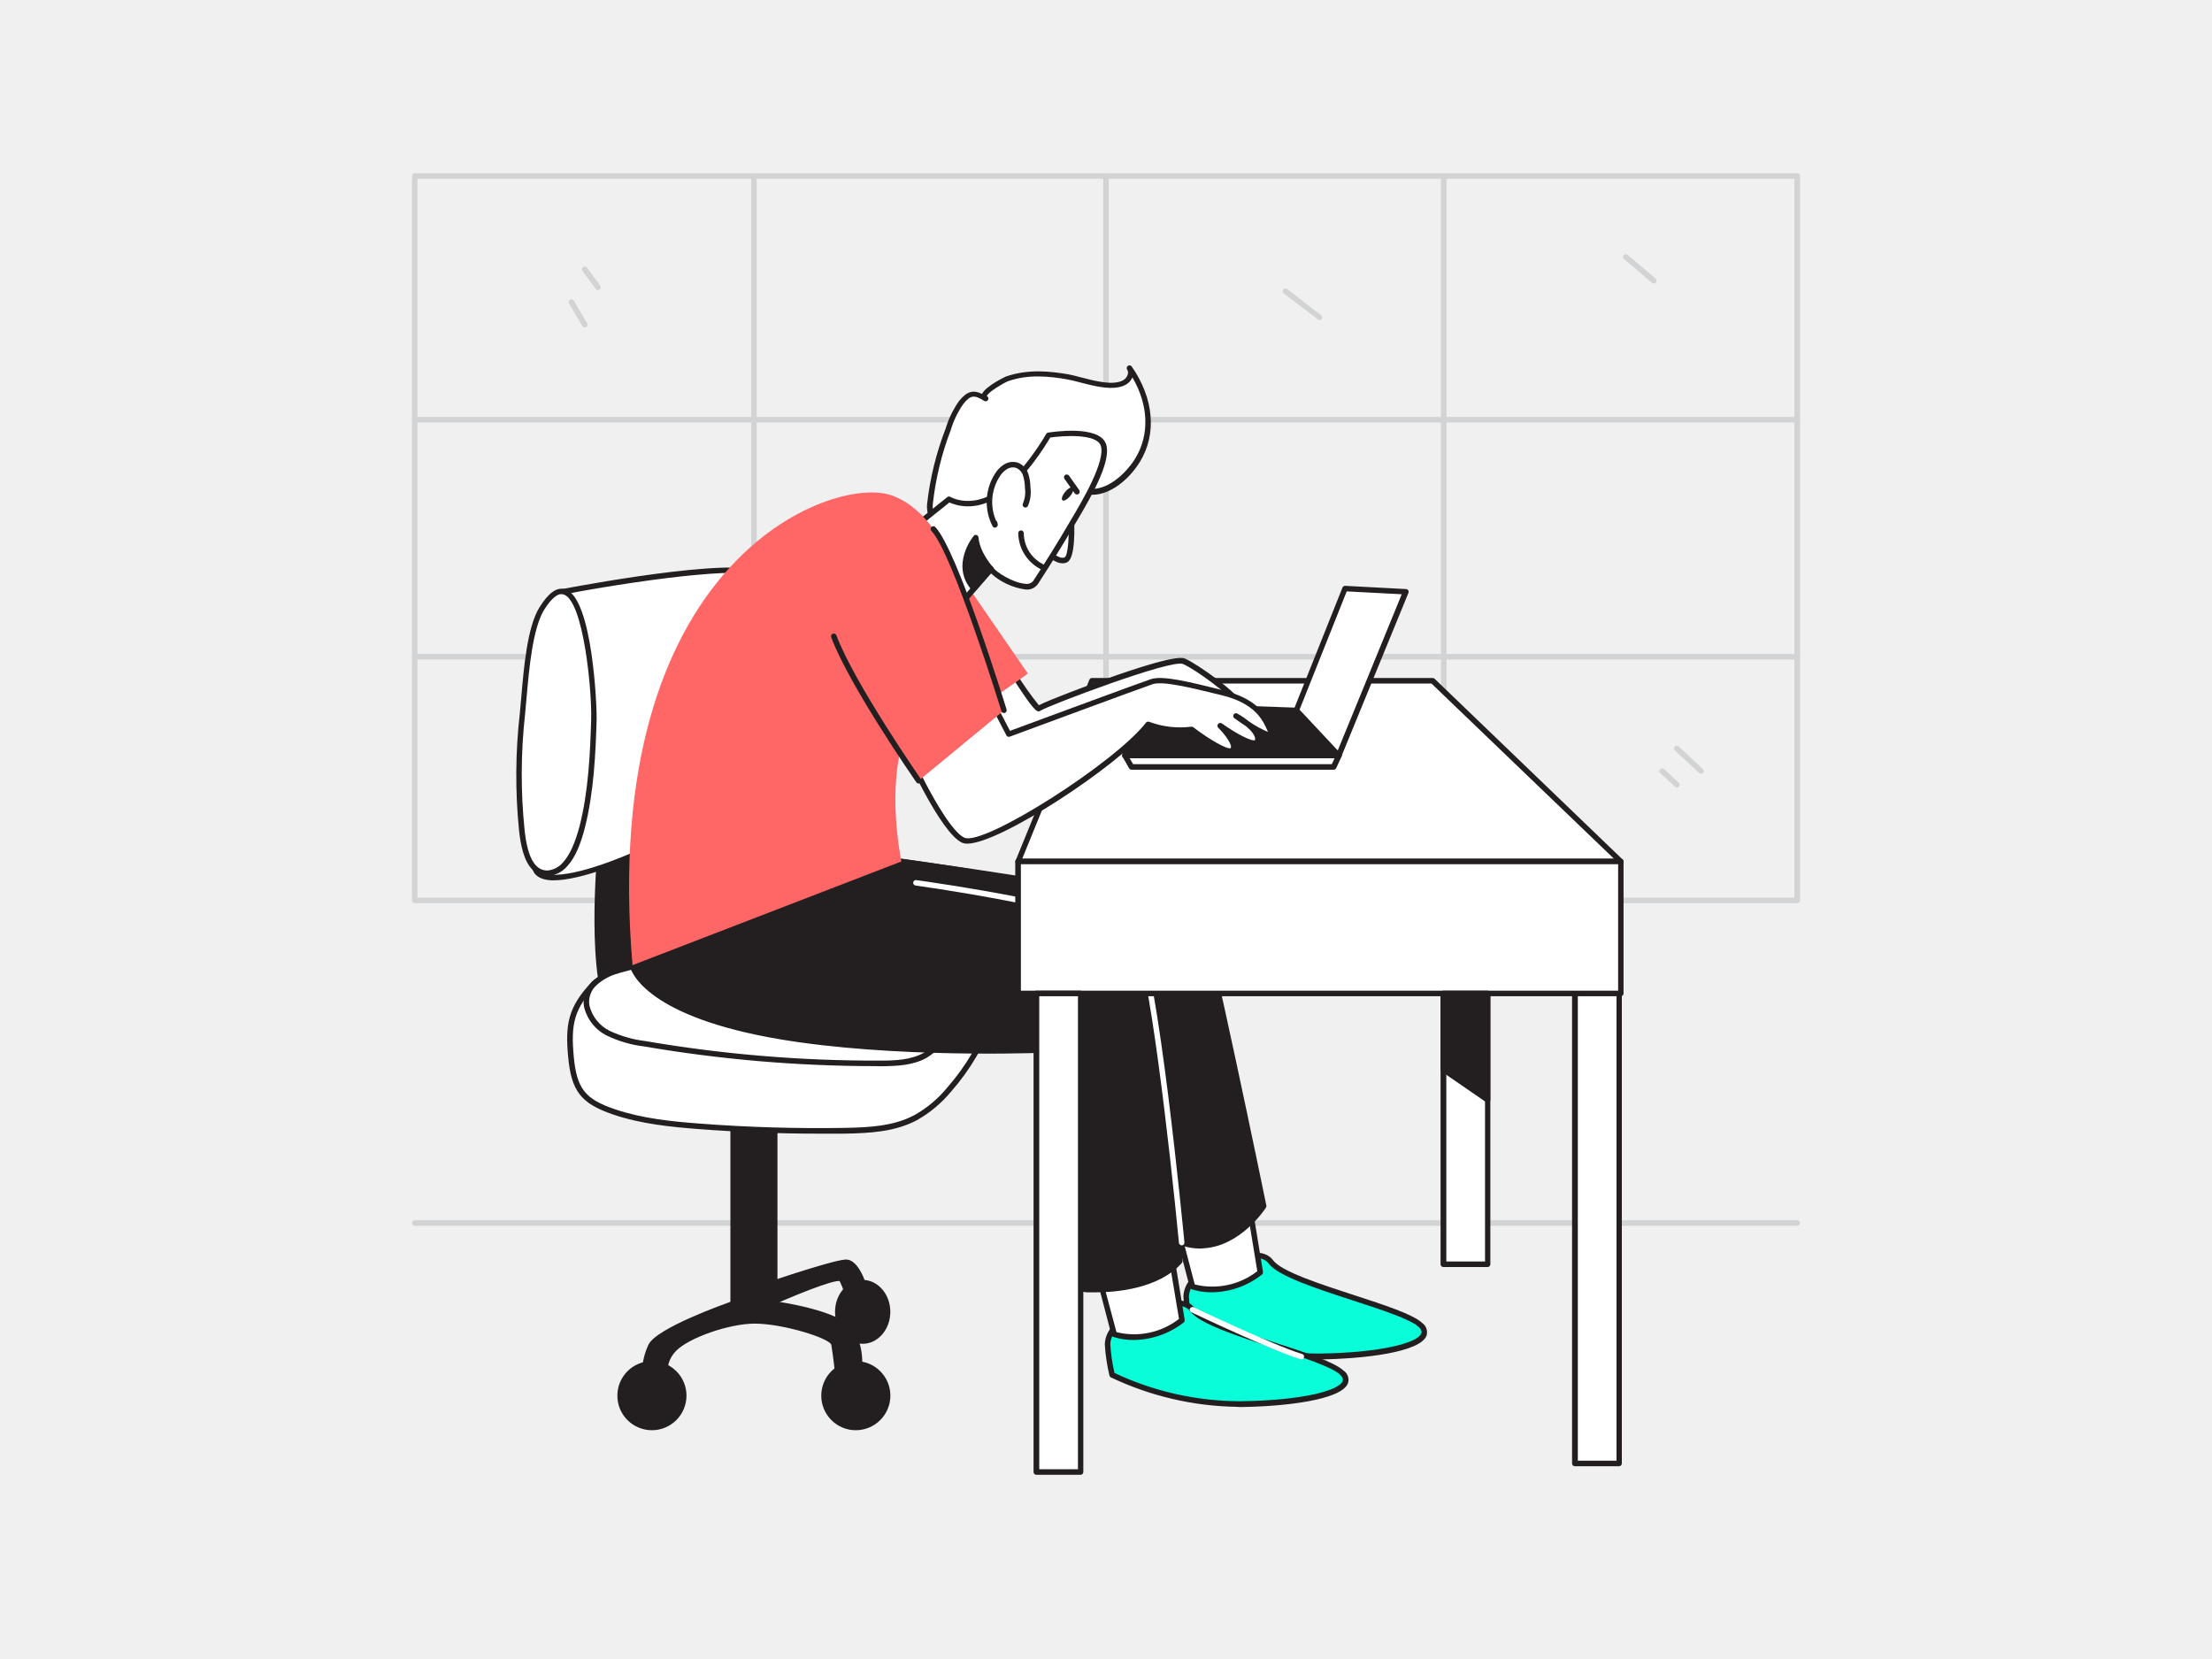
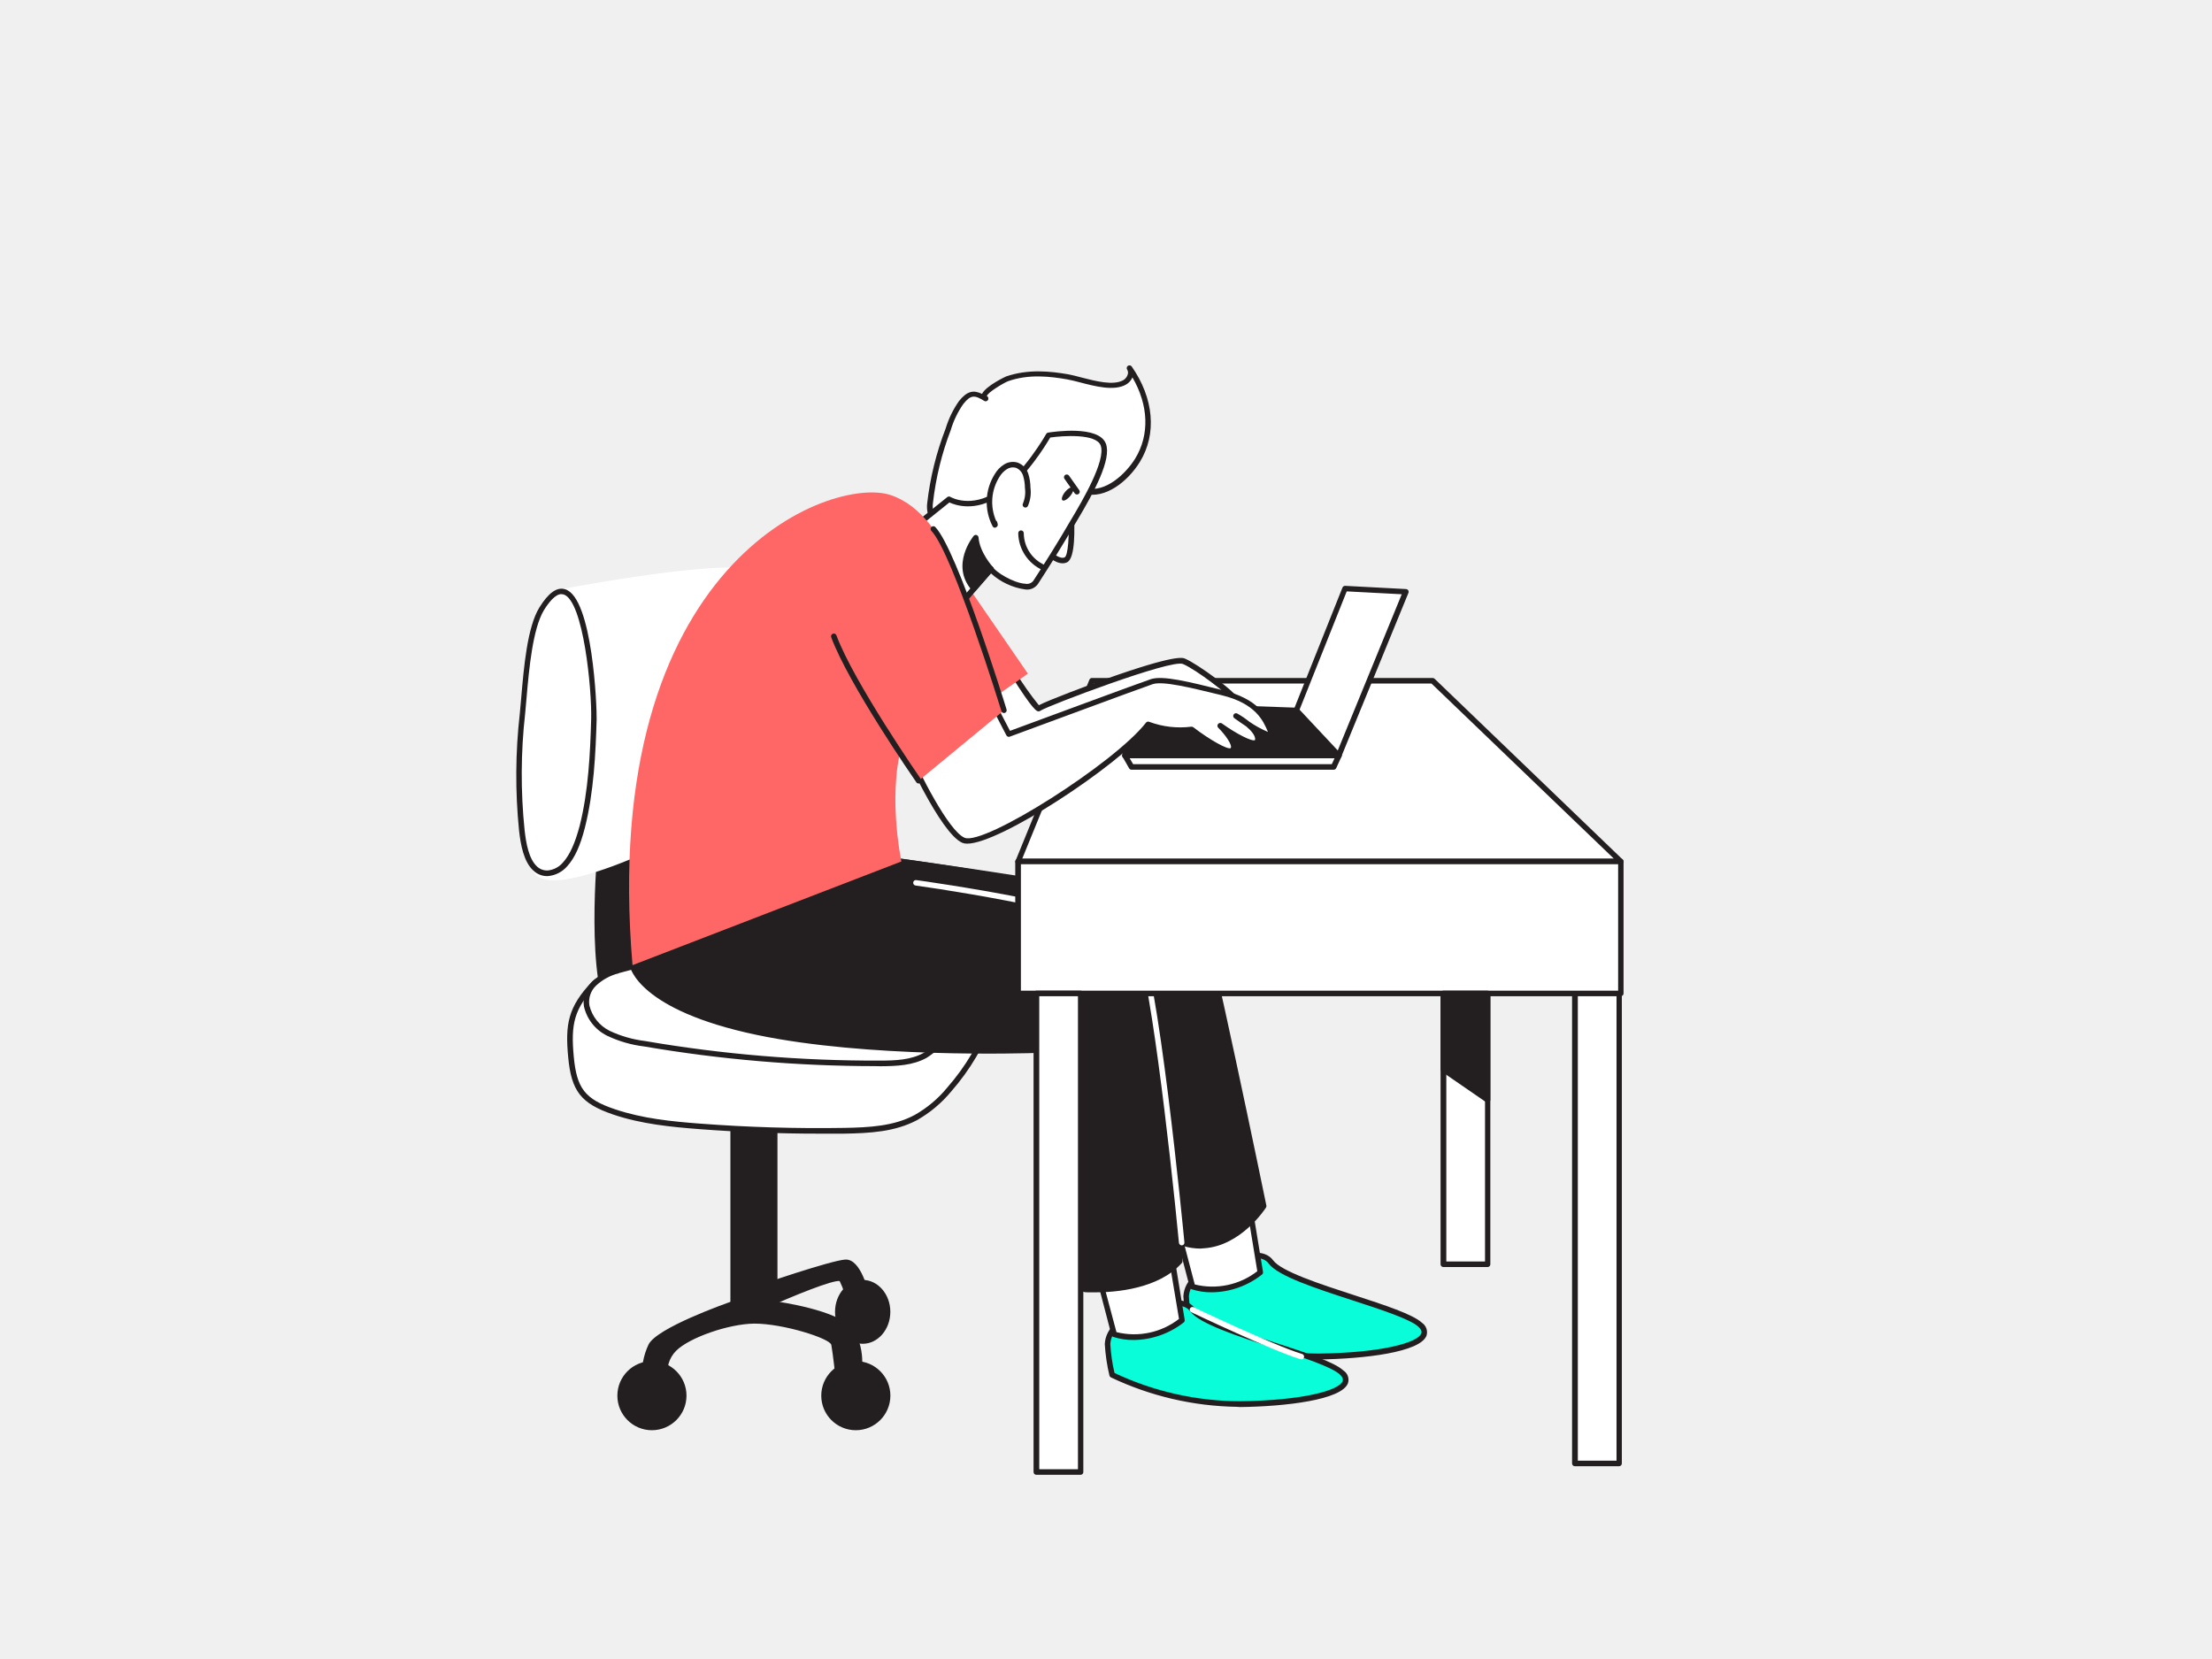
<svg xmlns="http://www.w3.org/2000/svg" viewBox="0 0 400 300">
  <g class="svg-container" id="_91_focused_working" data-name="#91_focused_working">
-     <path d="M325,221.66H75a.5.5,0,0,1-.5-.5.5.5,0,0,1,.5-.5H325a.5.5,0,0,1,.5.5A.5.5,0,0,1,325,221.66Z" fill="#d1d3d4" />
-     <path d="M325,163.33H75a.5.5,0,0,1-.5-.5v-131a.5.5,0,0,1,.5-.5H325a.5.5,0,0,1,.5.5v131A.5.5,0,0,1,325,163.33Zm-249.52-1h249v-130h-249Z" fill="#d1d3d4" />
-     <path class="svg-window" d="M200,162.08a.5.5,0,0,1-.5-.5V31.82a.5.5,0,1,1,1,0V161.58A.5.5,0,0,1,200,162.08Z" fill="#d1d3d4" />
-     <path d="M136.34,162.08a.5.5,0,0,1-.5-.5V31.82a.5.5,0,0,1,.5-.5.5.5,0,0,1,.5.5V161.58A.51.51,0,0,1,136.34,162.08Z" fill="#d1d3d4" />
-     <path d="M261.07,162.08a.5.5,0,0,1-.5-.5V31.82a.5.5,0,1,1,1,0V161.58A.5.5,0,0,1,261.07,162.08Z" fill="#d1d3d4" />
-     <path d="M325,76.39H75a.5.5,0,0,1-.5-.5.5.5,0,0,1,.5-.5H325a.5.5,0,0,1,.5.5A.5.5,0,0,1,325,76.39Z" fill="#d1d3d4" />
-     <path d="M325,119.26H75a.5.5,0,0,1-.5-.5.5.5,0,0,1,.5-.5H325a.5.5,0,0,1,.5.5A.5.5,0,0,1,325,119.26Z" fill="#d1d3d4" />
-     <path class="svg-rain svg-rain1" d="M238.6,57.85a.48.48,0,0,1-.3-.11l-6.17-4.69a.5.5,0,0,1-.09-.7.51.51,0,0,1,.7-.1L238.9,57a.5.5,0,0,1-.3.9Z" fill="#d1d3d4" />
-     <path class="svg-rain svg-rain2" d="M299.07,51.28a.49.49,0,0,1-.32-.12l-5.07-4.32a.5.5,0,1,1,.65-.76l5.07,4.31a.51.51,0,0,1,.05.71A.49.49,0,0,1,299.07,51.28Z" fill="#d1d3d4" />
-     <path class="svg-rain svg-rain3" d="M307.61,139.94a.51.51,0,0,1-.34-.14l-4.36-4.07a.5.5,0,1,1,.68-.73l4.36,4.07a.5.5,0,0,1,0,.71A.49.49,0,0,1,307.61,139.94Z" fill="#d1d3d4" />
-     <path class="svg-rain svg-rain4" d="M303.25,142.41a.49.49,0,0,1-.34-.14l-2.68-2.46a.5.5,0,0,1,.68-.74l2.68,2.47a.51.51,0,0,1,0,.71A.54.54,0,0,1,303.25,142.41Z" fill="#d1d3d4" />
-     <path class="svg-rain svg-rain5" d="M108.13,52.45a.48.48,0,0,1-.4-.2L105.33,49a.5.5,0,0,1,.81-.6l2.39,3.24a.5.5,0,0,1-.11.7A.45.45,0,0,1,108.13,52.45Z" fill="#d1d3d4" />
-     <path class="svg-rain svg-rain6" d="M105.73,59.21a.51.51,0,0,1-.43-.25l-2.39-4.08a.51.51,0,0,1,.18-.69.49.49,0,0,1,.68.18l2.4,4.08a.51.51,0,0,1-.18.69A.59.59,0,0,1,105.73,59.21Z" fill="#d1d3d4" />
    <path d="M108.63,153.14s-2.4,24.35,2.39,31.46l10.5-3.15s-3.39-20.4,0-31.66Z" fill="#231f20" />
    <path d="M111,185.1a.49.49,0,0,1-.41-.22c-4.84-7.17-2.58-30.78-2.48-31.78a.5.5,0,0,1,.37-.44l12.9-3.35a.48.48,0,0,1,.48.13.51.51,0,0,1,.12.5c-3.32,11,0,31.23,0,31.43a.48.48,0,0,1-.34.56l-10.5,3.15Zm-1.93-31.56c-.26,2.94-1.93,23.7,2.15,30.47L121,181.1c-.47-3-2.94-20-.16-30.61Z" fill="#231f20" />
    <rect x="261.07" y="155.95" width="7.96" height="72.67" fill="#fff" />
    <path d="M269,229.12h-8a.5.5,0,0,1-.5-.5V156a.5.5,0,0,1,.5-.5h8a.5.5,0,0,1,.5.5v72.67A.5.5,0,0,1,269,229.12Zm-7.46-1h7V156.45h-7Z" fill="#231f20" />
    <polygon points="197.45 123.1 184.11 155.78 293.09 155.78 259.07 123.1 197.45 123.1" fill="#fff" />
    <path d="M293.09,156.28h-109a.51.51,0,0,1-.42-.22.49.49,0,0,1,0-.47L197,122.91a.49.49,0,0,1,.46-.31h61.62a.49.49,0,0,1,.34.14l34,32.68a.5.5,0,0,1-.35.86Zm-108.24-1h107l-33-31.68H197.78Z" fill="#231f20" />
    <path d="M183.23,121.8s4.3,6.8,4.66,6.31,23.72-9.58,26.24-8.5,9.94,6.66,9.58,7.46-7.79,2.6-10.42,1.88-9.7.79-12,2.79-23.41,14.69-24.46,13.61-8.69-14.85-8.69-14.85" fill="#fff" />
    <path class="svg-left-hand" d="M177,145.92a.59.59,0,0,1-.52-.22c-1.07-1.09-8-13.54-8.77-14.95a.5.5,0,1,1,.87-.49c3,5.35,7.6,13.5,8.54,14.66,2.25-.07,21.6-11.58,23.84-13.56,2.49-2.17,9.75-3.63,12.44-2.9,2.4.66,8.6-.86,9.73-1.55-.81-1.22-6.77-5.8-9.22-6.84-2.12-.91-24.25,7.49-25.7,8.41a.62.62,0,0,1-.41.16c-.27,0-.88,0-5-6.57a.5.5,0,0,1,.84-.54,55.4,55.4,0,0,0,4.22,6c1.77-.94,9.11-3.68,12.17-4.77,12.48-4.43,13.84-3.85,14.28-3.65,2.23.95,9.24,6,9.84,7.55a.71.71,0,0,1,0,.58c-.58,1.28-8.49,2.83-11,2.15s-9.33.77-11.52,2.69a144.52,144.52,0,0,1-12.77,8C180.45,145,177.92,145.92,177,145.92Zm10.67-18.25a.43.43,0,0,0-.19.14A.75.75,0,0,1,187.69,127.67Z" fill="#231f20" />
    <path d="M172.61,102.54l13.26,19.27s-14.73,10.69-15,9-12.46-19.66-10.78-24.43S172.61,102.54,172.61,102.54Z" fill="#ff6666" />
    <path d="M101.83,107s34.58-6.54,36.18-2.7.81,31.63-1.67,36.89S99.22,164,96.79,157.09,101.83,107,101.83,107Z" fill="#fff" />
-     <path d="M100.17,159.19H99.7c-1.83-.1-3-.75-3.38-1.93-2.45-7,4.71-48.58,5-50.35a.49.49,0,0,1,.4-.4c5.84-1.11,35.06-6.41,36.73-2.41s.86,31.91-1.68,37.3C134.44,146.38,109.4,159.19,100.17,159.19Zm2.09-51.77c-.69,4.08-7.25,43.08-5,49.5q.4,1.14,2.49,1.26c9,.5,34.12-12.94,36.13-17.21,2.4-5.08,3.25-32.69,1.66-36.49C136.65,102.33,119,104.28,102.26,107.42Z" fill="#231f20" />
+     <path d="M100.17,159.19H99.7c-1.83-.1-3-.75-3.38-1.93-2.45-7,4.71-48.58,5-50.35a.49.49,0,0,1,.4-.4c5.84-1.11,35.06-6.41,36.73-2.41s.86,31.91-1.68,37.3C134.44,146.38,109.4,159.19,100.17,159.19Zm2.09-51.77c-.69,4.08-7.25,43.08-5,49.5q.4,1.14,2.49,1.26c9,.5,34.12-12.94,36.13-17.21,2.4-5.08,3.25-32.69,1.66-36.49C136.65,102.33,119,104.28,102.26,107.42Z" fill="#fff" />
    <rect x="132.58" y="197.28" width="7.52" height="38.49" fill="#231f20" />
    <path d="M140.09,236.27h-7.51a.5.5,0,0,1-.5-.5V197.28a.5.5,0,0,1,.5-.5h7.51a.5.5,0,0,1,.5.5v38.49A.5.5,0,0,1,140.09,236.27Zm-7-1h6.51V197.78h-6.51Z" fill="#231f20" />
    <path d="M126.47,203.72q13,1,26.13.78c4.45-.07,9.07-.3,13-2.39a21.66,21.66,0,0,0,6-5.06,41,41,0,0,0,7.74-13.11,8.52,8.52,0,0,0,.64-4.88c-.52-2.08-2.35-3.54-4.15-4.71-15-9.79-64.18-.9-68.44,3.54s-4.72,7.48-4.2,13.22c.55,5.93,2.09,8.07,7.8,10C116,202.78,121.27,203.32,126.47,203.72Z" fill="#fff" />
    <path d="M148,205c-7.19,0-14.42-.28-21.56-.82-5.07-.39-10.45-.91-15.57-2.64-5.81-2-7.56-4.2-8.13-10.43-.54-5.85-.06-9,4.33-13.61,2.33-2.43,16.31-5.75,30.51-7.25,10.61-1.12,29.73-2.14,38.57,3.64,1.84,1.2,3.79,2.73,4.36,5a9,9,0,0,1-.66,5.17A41.41,41.41,0,0,1,172,197.38a22.23,22.23,0,0,1-6.18,5.18c-4,2.12-8.53,2.36-13.22,2.44C151.07,205,149.53,205,148,205Zm4.71-34.61a144.45,144.45,0,0,0-15,.85c-15.23,1.61-28,5-29.89,6.95-4.06,4.24-4.6,7.05-4.07,12.83s2,7.73,7.46,9.57c5,1.69,10.32,2.21,15.32,2.59h0c8.65.66,17.42.92,26.09.78,4.57-.08,9-.31,12.77-2.33a20.88,20.88,0,0,0,5.89-4.95,40.51,40.51,0,0,0,7.65-12.95,8.11,8.11,0,0,0,.62-4.59c-.48-1.94-2.25-3.32-3.93-4.42C171.23,171.91,163.2,170.43,152.7,170.43Z" fill="#231f20" />
    <path d="M111.73,175.52a9.72,9.72,0,0,0-4.31,2.37c-3,3.19-.68,7.2,2.59,9a21.18,21.18,0,0,0,6.55,1.89,247,247,0,0,0,42.58,3.55c2.79,0,5.72-.1,8.15-1.47a16.8,16.8,0,0,0,4.25-3.87c1.43-1.64,3-3.62,2.56-5.76-.44-2.4-3-3.69-5.31-4.52a87,87,0,0,0-44.45-3.84A105.06,105.06,0,0,0,111.73,175.52Z" fill="#fff" />
    <path d="M158.29,192.79a248.16,248.16,0,0,1-41.81-3.56,21.49,21.49,0,0,1-6.7-1.94,7.85,7.85,0,0,1-4.19-5.32,5.1,5.1,0,0,1,1.47-4.43,10.34,10.34,0,0,1,4.52-2.5h0a94.89,94.89,0,0,1,11.64-2.52l1-.19a87.79,87.79,0,0,1,15-1.3h.18A86.76,86.76,0,0,1,169,176.2c2.18.78,5.13,2.15,5.63,4.9.42,2.26-1,4.31-2.67,6.18a17.68,17.68,0,0,1-4.38,4c-2.49,1.39-5.39,1.51-8.4,1.53ZM111.88,176a9.36,9.36,0,0,0-4.09,2.23,4.06,4.06,0,0,0-1.21,3.58,6.93,6.93,0,0,0,3.67,4.6,21,21,0,0,0,6.4,1.84,246,246,0,0,0,42.49,3.54c2.87,0,5.63-.13,7.91-1.41a16.59,16.59,0,0,0,4.11-3.75c1.37-1.58,2.8-3.41,2.45-5.35-.42-2.25-3.05-3.44-5-4.14A85.75,85.75,0,0,0,139.49,172a87.65,87.65,0,0,0-15.06,1.29l-1,.18a95.32,95.32,0,0,0-11.51,2.5Z" fill="#231f20" />
    <polygon points="206.07 127.47 203.41 136.62 242.11 136.62 234.45 128.44 206.07 127.47" fill="#231f20" />
    <path d="M242.11,137.12h-38.7a.51.51,0,0,1-.4-.2.53.53,0,0,1-.08-.44l2.66-9.15a.48.48,0,0,1,.5-.36l28.37,1a.51.51,0,0,1,.35.15l7.66,8.18a.49.49,0,0,1,.1.54A.51.51,0,0,1,242.11,137.12Zm-38-1H241l-6.74-7.18-27.77-1Z" fill="#231f20" />
    <path class="svg-left-leg" d="M216.24,231.06a4.55,4.55,0,0,0-1.75,3.36,32.32,32.32,0,0,0,.83,5.58,53.66,53.66,0,0,0,23.12,5.27c12.77-.16,21.87-2.55,18.36-5.75s-24.12-7.42-27-11.33S216.24,231.06,216.24,231.06Z" fill="#08fdd8" />
    <path class="svg-left-leg" d="M237.89,245.78a55,55,0,0,1-22.81-5.33.52.52,0,0,1-.25-.33,33.1,33.1,0,0,1-.84-5.7,5,5,0,0,1,2-3.76l0,0c.45-.29,11.13-7,14.24-2.75,1.47,2,8.48,4.29,14.66,6.3,5.44,1.77,10.58,3.44,12.26,5a2.06,2.06,0,0,1,.81,2.32c-1.14,3-11.22,4.2-19.51,4.3Zm-22.14-6.12a53.68,53.68,0,0,0,22.68,5.11c11.34-.14,17.93-1.94,18.58-3.65.05-.14.21-.54-.55-1.23-1.51-1.37-6.79-3.09-11.89-4.75-6.63-2.16-13.49-4.39-15.16-6.66-2.12-2.89-10,1.17-12.88,3a4.07,4.07,0,0,0-1.54,2.95A30.16,30.16,0,0,0,215.75,239.66Z" fill="#231f20" />
    <path d="M212.25,219.73l3.39,12.93s5.87,2.23,12.26-2.56L225,212.54Z" fill="#fff" />
    <path d="M219.16,233.69a11.43,11.43,0,0,1-3.7-.56.52.52,0,0,1-.31-.34l-3.38-12.94a.49.49,0,0,1,.24-.56l12.77-7.19a.53.53,0,0,1,.46,0,.51.51,0,0,1,.28.37L228.39,230a.49.49,0,0,1-.19.48A14.89,14.89,0,0,1,219.16,233.69Zm-3.11-1.42a13.26,13.26,0,0,0,11.31-2.39l-2.71-16.55L212.83,220Z" fill="#231f20" />
    <path d="M163,155.78s52.61,7.39,53.89,9.72,11.66,52.63,11.66,52.63-10.06,15.65-22.67.64-7.83-43-7.83-43L150.78,170Z" fill="#231f20" />
    <path d="M217.07,225.78c-4,0-7.86-2.25-11.59-6.69-11.67-13.88-8.58-38.93-8-42.84l-46.75-5.75a.54.54,0,0,1-.41-.32.52.52,0,0,1,.09-.51l12.21-14.22a.51.51,0,0,1,.45-.17c12.4,1.75,53,7.61,54.26,10S228.6,216,229,218a.53.53,0,0,1-.07.37c-.18.28-4.53,6.93-11.22,7.36Zm-65.3-56.16,46.33,5.7a.5.5,0,0,1,.34.2.48.48,0,0,1,.09.38c0,.28-4.6,27.89,7.72,42.55,3.72,4.43,7.57,6.54,11.42,6.31C223.3,224.4,227.3,219,228,218c-2.92-14.12-10.55-50.43-11.57-52.28-1.52-1.62-33.35-6.63-53.25-9.43Z" fill="#231f20" />
    <path d="M202,239.68a4.55,4.55,0,0,0-1.75,3.36,32.5,32.5,0,0,0,.83,5.59,53.74,53.74,0,0,0,23.12,5.26c12.77-.16,21.87-2.55,18.36-5.74s-24.12-7.43-27-11.34S202,239.68,202,239.68Z" fill="#08fdd8" />
    <path d="M223.68,254.4a55,55,0,0,1-22.81-5.33.52.52,0,0,1-.25-.33,32.92,32.92,0,0,1-.84-5.7,5,5,0,0,1,2-3.76l0,0c.45-.29,11.13-7,14.24-2.75,1.47,2,8.48,4.29,14.66,6.3,5.44,1.77,10.58,3.45,12.25,5a2,2,0,0,1,.82,2.31c-1.14,3-11.22,4.2-19.51,4.3Zm-22.14-6.12a53.59,53.59,0,0,0,22.68,5.11c11.34-.14,17.93-1.94,18.58-3.65,0-.14.21-.54-.55-1.22-1.51-1.38-6.79-3.1-11.89-4.76-6.64-2.16-13.49-4.39-15.16-6.65-2.12-2.9-10,1.16-12.88,3a4,4,0,0,0-1.54,2.94A30.16,30.16,0,0,0,201.54,248.28Z" fill="#231f20" />
    <path d="M198,228.35l3.39,12.93s5.87,2.24,12.26-2.55l-2.88-17.57Z" fill="#fff" />
    <path d="M205,242.31a11.43,11.43,0,0,1-3.7-.56.52.52,0,0,1-.31-.34l-3.38-12.94a.49.49,0,0,1,.24-.56l12.77-7.18a.5.5,0,0,1,.46,0,.51.51,0,0,1,.28.37l2.87,17.57a.5.5,0,0,1-.19.48A14.93,14.93,0,0,1,205,242.31Zm-3.11-1.42a13.23,13.23,0,0,0,11.31-2.39L210.44,222l-11.82,6.64Z" fill="#231f20" />
    <path d="M114.38,174.5s1.27,7.7,22.67,12.17,51.67,3.2,51.67,3.2l7.43,43.27s11.79,1,17.22-5.11c0,0-2.87-57.84-7.35-62.53s-43-9.72-43-9.72S120.44,171,114.38,174.5Z" fill="#231f20" />
    <path d="M198,233.7c-1.1,0-1.81,0-1.92-.06a.51.51,0,0,1-.46-.42l-7.35-42.84c-3.82.14-31.54.92-51.35-3.22-21.49-4.49-23-12.25-23.07-12.58a.5.5,0,0,1,.24-.51c6-3.54,47-18.14,48.7-18.76a.47.47,0,0,1,.23,0c1.59.21,38.8,5.11,43.34,9.88s7.36,60.47,7.48,62.84a.49.49,0,0,1-.13.36C209.49,233.11,201.66,233.7,198,233.7Zm-1.46-1c2,.09,11.58.24,16.29-4.81-.81-16.19-3.65-58.28-7.2-62S176.36,158,163,156.29c-2.4.86-41.18,14.73-48.07,18.45.57,1.48,4,7.64,22.18,11.45,21.09,4.4,51.25,3.19,51.55,3.18a.49.49,0,0,1,.51.41ZM114.38,174.5h0Z" fill="#231f20" />
    <path d="M163.59,134.94s6.76,15.33,10.63,17,27.73-13.65,33.4-21a16.31,16.31,0,0,0,7.87.92s6.46,4.91,7.42,3.71-2.28-4.39-2.28-4.39,6.47,4.63,6.79,2.63-4-4.39-4-4.39,7.34,5.27,6.31,2.8-2.56-5.51-8.79-7-10.69-2.59-12.69-1.95c-1.57.5-25.87,9.5-25.87,9.5l-2.09-4Z" fill="#fff" />
    <path class="svg-right-hand" d="M174.9,152.56a2.24,2.24,0,0,1-.88-.15c-4-1.74-10.6-16.63-10.88-17.27a.48.48,0,0,1,0-.39.53.53,0,0,1,.29-.28l16.7-6.18a.5.5,0,0,1,.62.24l1.89,3.63c3.31-1.22,24-8.88,25.48-9.35,2.15-.69,6.68.42,13,2s8,4.57,9.13,7.31c.28.67.08,1-.14,1.19s-.54.43-2.3-.44a2.08,2.08,0,0,1,.15,1.12,1,1,0,0,1-.62.82c-.89.37-2.69-.46-4.28-1.39.54.93.83,1.89.29,2.56-1.08,1.35-5.37-1.55-8-3.5a17.12,17.12,0,0,1-7.57-.84C202.07,138.57,180.83,152.56,174.9,152.56Zm-10.63-17.33c2,4.53,7.23,15,10.15,16.26,3.49,1.51,27.1-13.46,32.81-20.81a.5.5,0,0,1,.59-.15,16.08,16.08,0,0,0,7.6.88.5.5,0,0,1,.37.1c3,2.3,6.19,4.07,6.75,3.78.38-.48-.88-2.34-2.26-3.71a.49.49,0,0,1,0-.67.51.51,0,0,1,.68-.09c2.67,1.92,5.53,3.36,6,3,.12-.73-.64-1.65-1.6-2.46-.63-.42-1.35-.91-2.17-1.5a.5.5,0,0,1,.53-.84,14.83,14.83,0,0,1,2.16,1.46,18.86,18.86,0,0,0,3.41,1.88c-.87-2.07-2.23-5.15-8.4-6.65-5.89-1.44-10.54-2.57-12.43-2-1.54.5-25.6,9.41-25.85,9.5A.5.5,0,0,1,182,133l-1.89-3.64Z" fill="#231f20" />
    <path class="svg-hair" d="M169.05,94.33a4.56,4.56,0,0,1-.86-3.27,53.4,53.4,0,0,1,3.27-13.39,16.9,16.9,0,0,1,2.31-4.8c1.52-1.92,2.52-1.9,4.45-.7-1.52-1,3.59-3.52,3.86-3.62,3.57-1.25,7.29-1,11-.37,2.74.47,7.65,2.47,10.3,1a1.93,1.93,0,0,0,.88-2.64c3.5,5,4.8,11.27,1.47,16.71-1.83,3-5.75,6.55-9.54,5.53-1.92-.51-3.27-1.5-5.34-.81a9.66,9.66,0,0,0-4.06,3.21,18.53,18.53,0,0,1-3.6,3.69c-2.9,2-6.93,1.5-10.25,1.24A5.24,5.24,0,0,1,169.05,94.33Z" fill="#fff" />
    <path class="svg-hair" d="M177.21,96.87c-1.24,0-2.48-.1-3.67-.2l-.68,0a5.71,5.71,0,0,1-4.2-2h0a5,5,0,0,1-1-3.62A54.76,54.76,0,0,1,171,77.5a17.54,17.54,0,0,1,2.39-4.94c1.5-1.9,2.68-2.06,4.19-1.33.72-1.47,4.3-3.14,4.34-3.15,4-1.39,8.08-.94,11.21-.4.71.13,1.55.34,2.43.58,2.56.66,5.73,1.49,7.55.5a1.78,1.78,0,0,0,.84-1.11,1,1,0,0,0-.13-.82.5.5,0,0,1,.82-.57c4,5.73,4.6,12.19,1.49,17.26-2.15,3.5-6.23,6.8-10.1,5.76-.52-.14-1-.31-1.45-.48a5,5,0,0,0-3.6-.35,9.23,9.23,0,0,0-3.83,3.06l-.32.39a17.28,17.28,0,0,1-3.39,3.39A10.67,10.67,0,0,1,177.21,96.87ZM169.44,94a4.77,4.77,0,0,0,3.5,1.6l.68,0c3.14.26,6.69.55,9.25-1.2a16.29,16.29,0,0,0,3.17-3.2l.33-.4a10.07,10.07,0,0,1,4.28-3.37,6,6,0,0,1,4.26.36c.43.16.88.32,1.37.45,3.61,1,7.35-2.65,9-5.32,2.63-4.29,2.42-9.67-.5-14.67a2.76,2.76,0,0,1-1.19,1.31c-2.16,1.19-5.55.3-8.28-.41-.86-.22-1.68-.44-2.35-.55-3-.53-7-1-10.71.35-.83.34-3.74,2.07-3.8,2.69l.05,0a.51.51,0,0,1,.16.69.49.49,0,0,1-.69.16h0c-1.73-1.08-2.44-1.13-3.79.59a16.36,16.36,0,0,0-2.24,4.65,53.74,53.74,0,0,0-3.24,13.27,4,4,0,0,0,.75,2.92Z" fill="#231f20" />
    <path d="M193.69,93s.46,7.51-.94,8.21-3.43-1.47-3.43-1.47" fill="#fff" />
    <path d="M192.14,101.86c-1.47,0-3-1.56-3.19-1.77a.5.5,0,1,1,.73-.68c.46.49,2,1.8,2.85,1.37.59-.3.89-3.91.66-7.74a.49.49,0,0,1,.47-.53.5.5,0,0,1,.53.47c.14,2.35.31,7.93-1.21,8.69A1.78,1.78,0,0,1,192.14,101.86Z" fill="#231f20" />
    <path d="M199.48,80.38c1.22,3.19-4.14,11.75-5.64,14.31q-3.18,5.4-6.59,10.65c-1.44,2.22-7.41-1.16-8.06-2.45l-7.59,8.73-3.51-5a43.75,43.75,0,0,1-5.1-9.46l8.62-6.9s3.91,2.29,8.92-1,9.05-10.57,9.05-10.57S198.3,77.26,199.48,80.38Z" fill="#fff" />
    <path d="M171.6,112.12h0a.49.49,0,0,1-.38-.21l-3.51-5a43.34,43.34,0,0,1-5.16-9.58.5.5,0,0,1,.16-.56l8.62-6.9a.5.5,0,0,1,.56,0c.16.09,3.72,2.08,8.39-1,4.85-3.22,8.86-10.32,8.9-10.39a.51.51,0,0,1,.35-.25c.94-.15,9.16-1.38,10.45,2h0c1.06,2.79-2.07,8.67-5.27,14l-.41.69c-2.11,3.59-4.33,7.18-6.6,10.67a2.38,2.38,0,0,1-2.32,1,11.66,11.66,0,0,1-6.18-2.9L172,112A.52.52,0,0,1,171.6,112.12Zm-8-14.77a44.56,44.56,0,0,0,4.91,9l3.14,4.45,7.17-8.24a.51.51,0,0,1,.83.1c.35.7,3.55,2.78,5.77,2.9a1.46,1.46,0,0,0,1.42-.51c2.26-3.47,4.47-7,6.58-10.63l.41-.69c1.7-2.86,6.23-10.47,5.2-13.19h0c-.82-2.15-6.77-1.76-9.12-1.42-.73,1.25-4.46,7.45-9.09,10.53-4.46,3-8.07,1.7-9.14,1.21Z" fill="#231f20" />
    <path d="M188.72,102.59a6.91,6.91,0,0,1-4.09-6.22" fill="#fff" />
    <path d="M188.72,103.09a.43.43,0,0,1-.19,0,7.46,7.46,0,0,1-4.4-6.68.5.5,0,0,1,1,0,6.35,6.35,0,0,0,3.78,5.76.49.49,0,0,1,.27.65A.5.5,0,0,1,188.72,103.09Z" fill="#231f20" />
    <path d="M185.42,91.32a5.66,5.66,0,0,0,.42-3.06,8.07,8.07,0,0,0-.37-2.4,2.74,2.74,0,0,0-1.6-1.72,2.58,2.58,0,0,0-2.07.31A4.81,4.81,0,0,0,180.32,86a9,9,0,0,0-.39,9l-.08-.33" fill="#fff" />
    <path class="svg-ear" d="M179.93,95.43a.5.5,0,0,1-.44-.27,9.5,9.5,0,0,1,.41-9.45A5,5,0,0,1,181.55,84a3,3,0,0,1,2.47-.35,3.17,3.17,0,0,1,1.92,2,8.55,8.55,0,0,1,.4,2.54,6.18,6.18,0,0,1-.48,3.34.5.5,0,0,1-.68.19.51.51,0,0,1-.2-.68,5.24,5.24,0,0,0,.36-2.8A7.66,7.66,0,0,0,185,86a2.22,2.22,0,0,0-1.29-1.41,2,2,0,0,0-1.65.26,4.24,4.24,0,0,0-1.32,1.37,8.53,8.53,0,0,0-.63,7.92.48.48,0,0,1,.23.32l.08.33a.49.49,0,0,1-.32.57A.33.33,0,0,1,179.93,95.43Z" fill="#231f20" />
    <path d="M179.19,102.89s-2.52-2.73-2.74-5.66c0,0-4.12,4.88-.33,9.19Z" fill="#231f20" />
    <path d="M176.12,106.92a.48.48,0,0,1-.37-.17c-4-4.58.27-9.79.32-9.84a.49.49,0,0,1,.53-.16.52.52,0,0,1,.35.44c.2,2.72,2.58,5.34,2.61,5.36a.5.5,0,0,1,0,.67l-3.07,3.53a.49.49,0,0,1-.38.17Zm0-8.41c-.87,1.47-2.07,4.38,0,7.13l2.39-2.75A12.28,12.28,0,0,1,176.16,98.51Z" fill="#231f20" />
    <ellipse cx="193.07" cy="89.31" rx="1.49" ry="0.59" transform="translate(1.22 181.22) rotate(-50.42)" fill="#231f20" />
    <line x1="194.75" y1="88.92" x2="192.9" y2="86.3" fill="#fff" />
    <path class="svg-eye" d="M194.75,89.42a.51.51,0,0,1-.41-.21l-1.85-2.62a.5.5,0,0,1,.12-.7.51.51,0,0,1,.7.12l1.85,2.62a.5.5,0,0,1-.12.7A.52.52,0,0,1,194.75,89.42Z" fill="#231f20" />
    <path class="svg-body" d="M172.65,117.53c4.4-5-.79-24.41-11.57-28s-52.93,12-46.7,85L163,155.78s-2.87-13.57.72-22.91S168.25,122.56,172.65,117.53Z" fill="#ff6666" />
    <path d="M172.61,102.54l8.95,25.91-15.44,12.73s-9.58-13.78-11.25-18.89S172.61,102.54,172.61,102.54Z" fill="#ff6666" />
    <path d="M166.12,141.68a.48.48,0,0,1-.41-.21c-.5-.72-12.22-17.65-15.4-26.23a.5.5,0,1,1,.94-.35c3.13,8.46,15.16,25.83,15.28,26a.49.49,0,0,1-.13.69A.47.47,0,0,1,166.12,141.68Z" fill="#231f20" />
    <path d="M213.69,225.2a.52.52,0,0,1-.5-.45c-1.68-17.42-5.55-51.33-8.21-55s-29.38-8.23-39.42-9.62a.49.49,0,0,1-.42-.56.48.48,0,0,1,.56-.42c1.49.2,36.57,5.11,40.09,10s8.19,53.44,8.39,55.51a.49.49,0,0,1-.44.54Z" fill="#fff" />
    <path d="M235.24,245.77a.36.36,0,0,1-.14,0c-5-1.51-19.11-8.21-19.71-8.49a.5.5,0,0,1,.43-.9c.14.07,14.61,6.95,19.57,8.44a.5.5,0,0,1-.15,1Z" fill="#fff" />
    <path d="M188.72,190.37a.52.52,0,0,1-.43-.24.51.51,0,0,1,.17-.69,13.52,13.52,0,0,0,4.66-5.05.49.49,0,1,1,.9.41,14.14,14.14,0,0,1-5,5.49A.5.5,0,0,1,188.72,190.37Z" fill="#fff" />
    <polygon points="203.41 136.62 204.62 138.69 241.15 138.69 242.11 136.62 203.41 136.62" fill="#fff" />
    <path d="M241.15,139.19H204.62a.5.5,0,0,1-.43-.24L203,136.87a.5.5,0,0,1,0-.5.48.48,0,0,1,.43-.25h38.7a.5.5,0,0,1,.45.71l-.95,2.07A.51.51,0,0,1,241.15,139.19Zm-36.24-1h35.92l.5-1.07H204.28Z" fill="#231f20" />
    <polygon class="svg-monitor" points="242.11 136.62 254.24 107 243.23 106.42 234.45 128.44 242.11 136.62" fill="#fff" />
    <path d="M242.11,137.12a.52.52,0,0,1-.37-.16l-7.66-8.17a.51.51,0,0,1-.1-.53l8.78-22a.51.51,0,0,1,.49-.32l11,.58a.5.5,0,0,1,.44.69l-12.14,29.62a.48.48,0,0,1-.37.3ZM235,128.33l6.91,7.38,11.57-28.25-9.95-.52Z" fill="#231f20" />
    <path d="M94.36,150.14c.29,2.63.84,5.5,2.43,7s3.88.89,5.4-.8,2.42-4.23,3.07-6.79c1.56-6.19,1.91-12.83,2.1-19.39.15-5.22-1.87-32.29-9.44-20-2.54,4.13-2.92,13.7-3.46,18.91A99.79,99.79,0,0,0,94.36,150.14Z" fill="#fff" />
    <path d="M98.92,158.43a3.6,3.6,0,0,1-2.47-1c-1.76-1.6-2.31-4.72-2.59-7.26A99.08,99.08,0,0,1,94,129c.08-.86.17-1.84.26-2.89.46-5.35,1.08-12.68,3.26-16.23,1.65-2.68,3.18-3.77,4.66-3.33,5,1.48,5.77,21.36,5.71,23.57-.18,6.08-.5,13.11-2.11,19.5-.84,3.3-1.85,5.53-3.19,7a5.17,5.17,0,0,1-3.46,1.8Zm2.61-51c-1.13,0-2.34,1.56-3.19,2.94-2,3.35-2.67,10.54-3.12,15.8-.09,1.06-.17,2-.26,2.9a98.38,98.38,0,0,0-.1,21c.26,2.36.75,5.25,2.26,6.63a2.65,2.65,0,0,0,1.93.71,4.15,4.15,0,0,0,2.77-1.47c1.22-1.36,2.16-3.45,3-6.59,1.59-6.29,1.91-13.25,2.08-19.28.15-5.2-1.38-21.5-5-22.58A1.33,1.33,0,0,0,101.53,107.46Z" fill="#231f20" />
    <path d="M132.58,235.77s-13.41,4.71-14.85,7.59a11.86,11.86,0,0,0-1.12,5.9h3.67a5.94,5.94,0,0,1,1.6-5.42c2.39-2.4,9.59-5,14.46-5.06s14.12,2.5,14.44,4.26.8,6.22.8,6.22l3.67-.95s.8-4.63-1.6-7.83-13.56-4.71-13.56-4.71Z" fill="#231f20" />
    <path d="M120.28,249.76h-3.67a.5.5,0,0,1-.5-.44,12.47,12.47,0,0,1,1.17-6.19c1.49-3,13.74-7.34,15.13-7.83a.51.51,0,0,1,.17,0h7.51c.54.07,11.47,1.59,14,4.91s1.73,8,1.69,8.21a.49.49,0,0,1-.36.4l-3.68,1a.49.49,0,0,1-.62-.43s-.48-4.48-.79-6.19c-.21-1.16-8.71-3.87-13.95-3.85-4.61.05-11.73,2.53-14.11,4.91a5.41,5.41,0,0,0-1.46,4.95.51.51,0,0,1-.09.43A.51.51,0,0,1,120.28,249.76Zm-3.2-1h2.61a6.37,6.37,0,0,1,1.84-5.28c2.57-2.57,9.9-5.14,14.8-5.2h.13c4.38,0,14.39,2.34,14.81,4.67.26,1.39.6,4.41.74,5.68l2.79-.72c.12-1.07.34-4.61-1.55-7.13s-10.18-4.1-13.22-4.51h-7.37c-3.73,1.32-13.39,5.12-14.48,7.31A11.45,11.45,0,0,0,117.08,248.76Z" fill="#231f20" />
    <circle cx="117.89" cy="252.38" r="5.75" fill="#231f20" />
    <path d="M117.89,258.63a6.25,6.25,0,1,1,6.25-6.25A6.26,6.26,0,0,1,117.89,258.63Zm0-11.5a5.25,5.25,0,1,0,5.25,5.25A5.26,5.26,0,0,0,117.89,247.13Z" fill="#231f20" />
    <circle cx="154.76" cy="252.38" r="5.75" fill="#231f20" />
    <path d="M154.76,258.63a6.25,6.25,0,1,1,6.25-6.25A6.26,6.26,0,0,1,154.76,258.63Zm0-11.5a5.25,5.25,0,1,0,5.25,5.25A5.25,5.25,0,0,0,154.76,247.13Z" fill="#231f20" />
    <rect x="284.82" y="178.1" width="7.96" height="86.54" fill="#fff" />
    <path d="M292.78,265.14h-8a.5.5,0,0,1-.5-.5V178.1a.51.51,0,0,1,.5-.5h8a.5.5,0,0,1,.5.5v86.54A.5.5,0,0,1,292.78,265.14Zm-7.46-1h7V178.6h-7Z" fill="#231f20" />
    <rect x="184.11" y="155.78" width="108.98" height="23.87" fill="#fff" />
    <path d="M293.09,180.15h-109a.5.5,0,0,1-.5-.5V155.78a.5.5,0,0,1,.5-.5h109a.5.5,0,0,1,.5.5v23.87A.5.5,0,0,1,293.09,180.15Zm-108.48-1h108V156.28h-108Z" fill="#231f20" />
    <rect x="187.43" y="179.65" width="7.96" height="86.54" fill="#fff" />
    <path d="M195.4,266.69h-8a.5.5,0,0,1-.5-.5V179.65a.5.5,0,0,1,.5-.5h8a.5.5,0,0,1,.5.5v86.54A.5.5,0,0,1,195.4,266.69Zm-7.47-1h7V180.15h-7Z" fill="#231f20" />
    <path d="M181.56,128.94a.48.48,0,0,1-.47-.35c-.09-.28-8.8-28.54-12.66-32.58a.5.5,0,0,1,0-.71.49.49,0,0,1,.7,0c4,4.21,12.53,31.81,12.89,33a.5.5,0,0,1-.33.62A.39.39,0,0,1,181.56,128.94Z" fill="#231f20" />
    <polygon points="261.07 193.38 269.03 198.89 269.03 179.65 261.07 179.65 261.07 193.38" fill="#231f20" />
    <path d="M269,199.39a.47.47,0,0,1-.28-.09l-8-5.51a.49.49,0,0,1-.22-.41V179.65a.5.5,0,0,1,.5-.5h8a.5.5,0,0,1,.5.5v19.24a.49.49,0,0,1-.26.44A.53.53,0,0,1,269,199.39Zm-7.46-6.27,7,4.82V180.15h-7Z" fill="#231f20" />
    <ellipse cx="155.99" cy="237.24" rx="4.52" ry="5.28" fill="#231f20" />
    <path d="M156,243c-2.77,0-5-2.59-5-5.78s2.25-5.77,5-5.77,5,2.59,5,5.77S158.76,243,156,243Zm0-10.55c-2.22,0-4,2.14-4,4.77s1.8,4.78,4,4.78,4-2.14,4-4.78S158.21,232.47,156,232.47Z" fill="#231f20" />
    <path d="M137.29,236.49s14.13-6.47,15-5.27a17.92,17.92,0,0,1,1.55,4.55l3-1.28s-1.34-6.46-3.85-6.3-16.6,5-16.6,5Z" fill="#231f20" />
    <path d="M137.29,237a.52.52,0,0,1-.21,0,.53.53,0,0,1-.27-.32l-1-3.3a.51.51,0,0,1,.32-.61c.58-.2,14.18-4.87,16.73-5,2.86-.17,4.23,6,4.38,6.7a.52.52,0,0,1-.29.56l-3,1.28a.5.5,0,0,1-.43,0,.56.56,0,0,1-.26-.34,17.52,17.52,0,0,0-1.42-4.31c-1.13-.25-8.15,2.51-14.4,5.38A.52.52,0,0,1,137.29,237Zm-.34-3.48.66,2.28c9.29-4.23,14.36-5.86,15.06-4.86a15.67,15.67,0,0,1,1.5,4.15l2-.89c-.54-2.33-1.82-5.61-3.24-5.5C151.09,228.81,141.92,231.81,137,233.51Z" fill="#231f20" />
  </g>
</svg>
